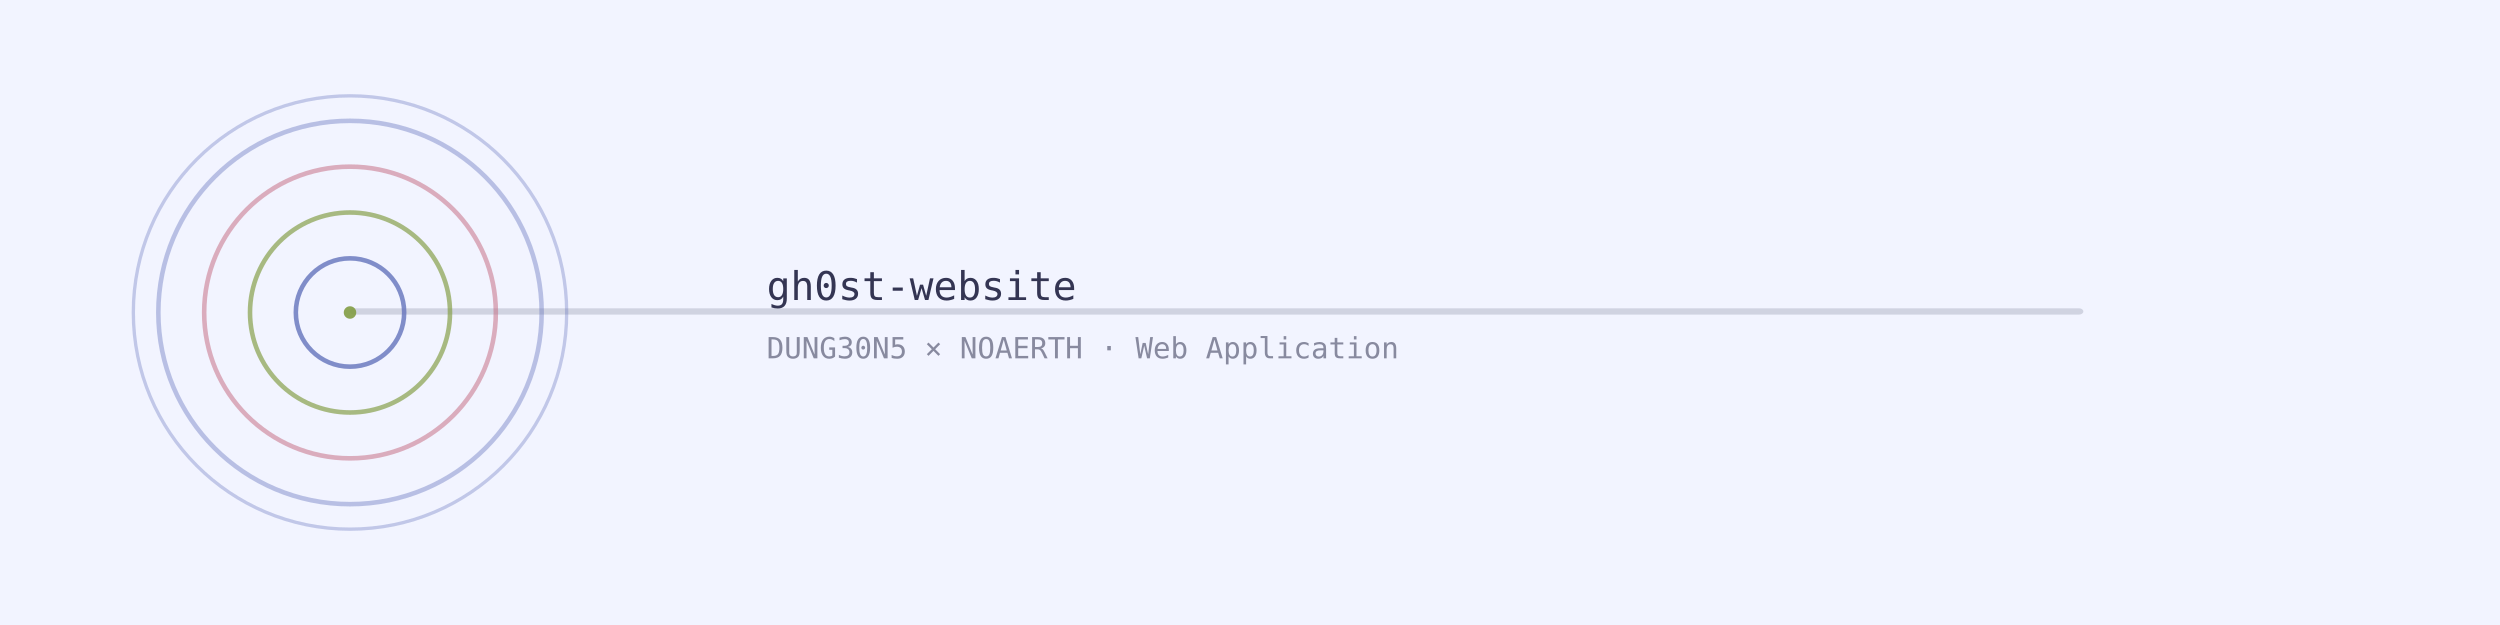
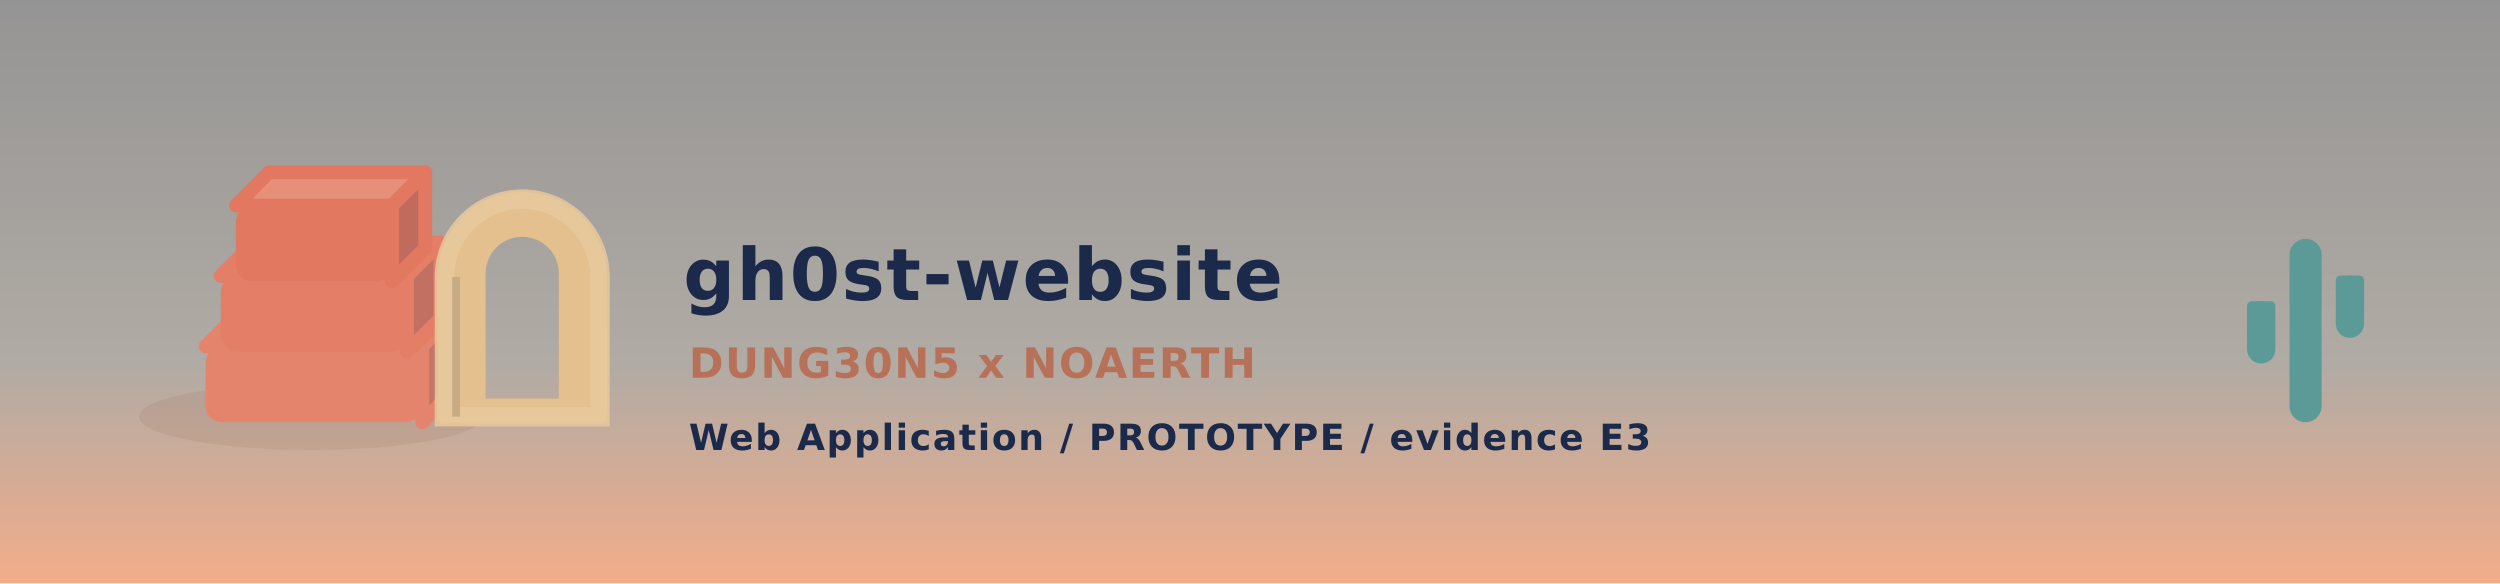
- <svg xmlns="http://www.w3.org/2000/svg" viewBox="0 0 1200 300" width="1200" height="300" role="img" aria-label="gh0st-website identity object">
-   <rect width="1200" height="300" fill="#f2f4ff" />
-   <defs>
-     <linearGradient id="gft" x1="0" y1="0" x2="1" y2="1">
-       <stop offset="0%" stop-color="#6473bc" />
-       <stop offset="100%" stop-color="#829d44" />
-     </linearGradient>
-   </defs>
-   <rect x="168.00" y="148.00" width="832.00" height="3.00" rx="2.00" fill="rgba(31,33,65,0.160)" opacity="1.00" />
-   <circle cx="168.00" cy="150.00" r="26.00" fill="none" stroke="rgba(100,115,188,0.800)" stroke-width="2.20" opacity="1.00" />
-   <circle cx="168.00" cy="150.00" r="48.00" fill="none" stroke="rgba(130,157,68,0.670)" stroke-width="2.20" opacity="1.00" />
-   <circle cx="168.00" cy="150.00" r="70.00" fill="none" stroke="rgba(199,112,133,0.540)" stroke-width="2.20" opacity="1.00" />
-   <circle cx="168.00" cy="150.00" r="92.00" fill="none" stroke="rgba(100,115,188,0.410)" stroke-width="2.20" opacity="1.00" />
+ <svg xmlns="http://www.w3.org/2000/svg" width="900" height="210" viewBox="0 0 900 210" role="img" aria-label="gh0st-website - identity object">
+   <linearGradient id="skyf" x1="0" y1="0" x2="0" y2="1">
+     <stop offset="0" stop-color="#959494" />
+     <stop offset="0.62" stop-color="#b0aba4" />
+     <stop offset="1" stop-color="#f3ad8a" />
+   </linearGradient>
+   <rect width="900" height="210" fill="url(#skyf)" />
+   <rect x="0" y="352" width="900" height="-142" fill="#e9cda3" />
+   <rect x="0" y="352" width="900" height="3" fill="#ebd1a9" />
+   <ellipse cx="112" cy="150" rx="62" ry="12" fill="rgba(138,90,68,0.11)" />
  <g>
-     <circle cx="168.00" cy="150.00" r="104.00" fill="none" stroke="rgba(100,115,188,0.350)" stroke-width="1.60" opacity="1.00" />
-     <animate attributeName="opacity" values="0.25;1.0;0.25" dur="17.0s" begin="0s" repeatCount="indefinite" />
+     <path d="M74,124.67 L152,124.67 L164,112.67 L86,112.67 Z" fill="#e99a82" stroke="#e5846c" stroke-width="5" stroke-linejoin="round" />
+     <path d="M152,124.67 L164,112.67 L164,140 L152,152 Z" fill="#c37566" stroke="#e5846c" stroke-width="5" stroke-linejoin="round" />
+     <rect x="74" y="124.67" width="78" height="27.33" rx="6" fill="#e5846c" />
+     <path d="M79.46,99.33 L146.54,99.33 L158.54,87.33 L91.46,87.33 Z" fill="#e8957d" stroke="#e47e66" stroke-width="5" stroke-linejoin="round" />
+     <path d="M146.54,99.33 L158.54,87.33 L158.54,114.67 L146.54,126.67 Z" fill="#c27061" stroke="#e47e66" stroke-width="5" stroke-linejoin="round" />
+     <rect x="79.46" y="99.33" width="67.08" height="27.33" rx="6" fill="#e47e66" />
+     <path d="M84.92,74 L141.08,74 L153.08,62 L96.92,62 Z" fill="#e79079" stroke="#e37861" stroke-width="5" stroke-linejoin="round" />
+     <path d="M141.08,74 L153.08,62 L153.08,89.33 L141.08,101.33 Z" fill="#c16b5d" stroke="#e37861" stroke-width="5" stroke-linejoin="round" />
+     <rect x="84.92" y="74" width="56.16" height="27.33" rx="6" fill="#e37861" />
+     <animate attributeName="opacity" values="0.72;1;0.72" dur="6s" begin="0s" repeatCount="indefinite" />
  </g>
-   <circle cx="168" cy="150" r="3" fill="rgba(130,157,68,0.900)">
-     <animate attributeName="opacity" values="0.35;0.95;0.35" dur="17.0s" begin="0s" repeatCount="indefinite" />
-   </circle>
-   <text x="368" y="144" font-family="ui-monospace,Menlo,monospace" font-size="19" fill="rgba(31,33,65,0.900)">gh0st-website</text>
-   <text x="368" y="172" font-family="ui-monospace,Menlo,monospace" font-size="14" fill="rgba(31,33,65,0.500)">DUNG30N5 × NOAERTH · Web Application</text>
+   <path d="M160,150 L160,99.68 A28,28 0 0 1 216,99.68 L216,150 Z M172.32,146 L172.32,98.43 A15.68,15.68 0 0 1 203.68,98.43 L203.68,146 Z" fill="#e3c08d" fill-rule="evenodd" stroke="#e3c08d" stroke-width="5" stroke-linejoin="round" />
+   <path d="M160,150 L160,99.68 A28,28 0 0 1 216,99.68 L216,150 Z" fill="none" stroke="#e8c99d" stroke-width="7" stroke-linecap="round" opacity="0.85" />
+   <rect x="162.8" y="99.68" width="2.8" height="50.32" fill="#c7ab84" />
+   <text x="246" y="108" font-family="Verdana,DejaVu Sans,sans-serif" font-size="26" font-weight="700" letter-spacing="0.6" fill="#1b2a4a" text-anchor="start">gh0st-website</text>
+   <text x="248" y="136" font-family="Verdana,DejaVu Sans,sans-serif" font-size="15" font-weight="700" letter-spacing="0.6" fill="#b87159" text-anchor="start">DUNG30N5 x NOAERTH</text>
+   <text x="248" y="162" font-family="Verdana,DejaVu Sans,sans-serif" font-size="13" font-weight="700" letter-spacing="0.6" fill="#1b2a4a" text-anchor="start">Web Application  /  PROTOTYPE  /  evidence E3</text>
+   <rect x="824.22" y="86" width="11.56" height="66" rx="5.78" fill="#5b9a97" />
+   <rect x="808.92" y="108.44" width="10.2" height="22.44" rx="5.1" fill="#5b9a97" />
+   <rect x="808.92" y="108.44" width="10.2" height="6.6" rx="1.7" fill="#5b9a97" />
+   <rect x="840.88" y="99.2" width="10.2" height="22.44" rx="5.1" fill="#5b9a97" />
+   <rect x="840.88" y="99.2" width="10.2" height="6.6" rx="1.7" fill="#5b9a97" />
</svg>
